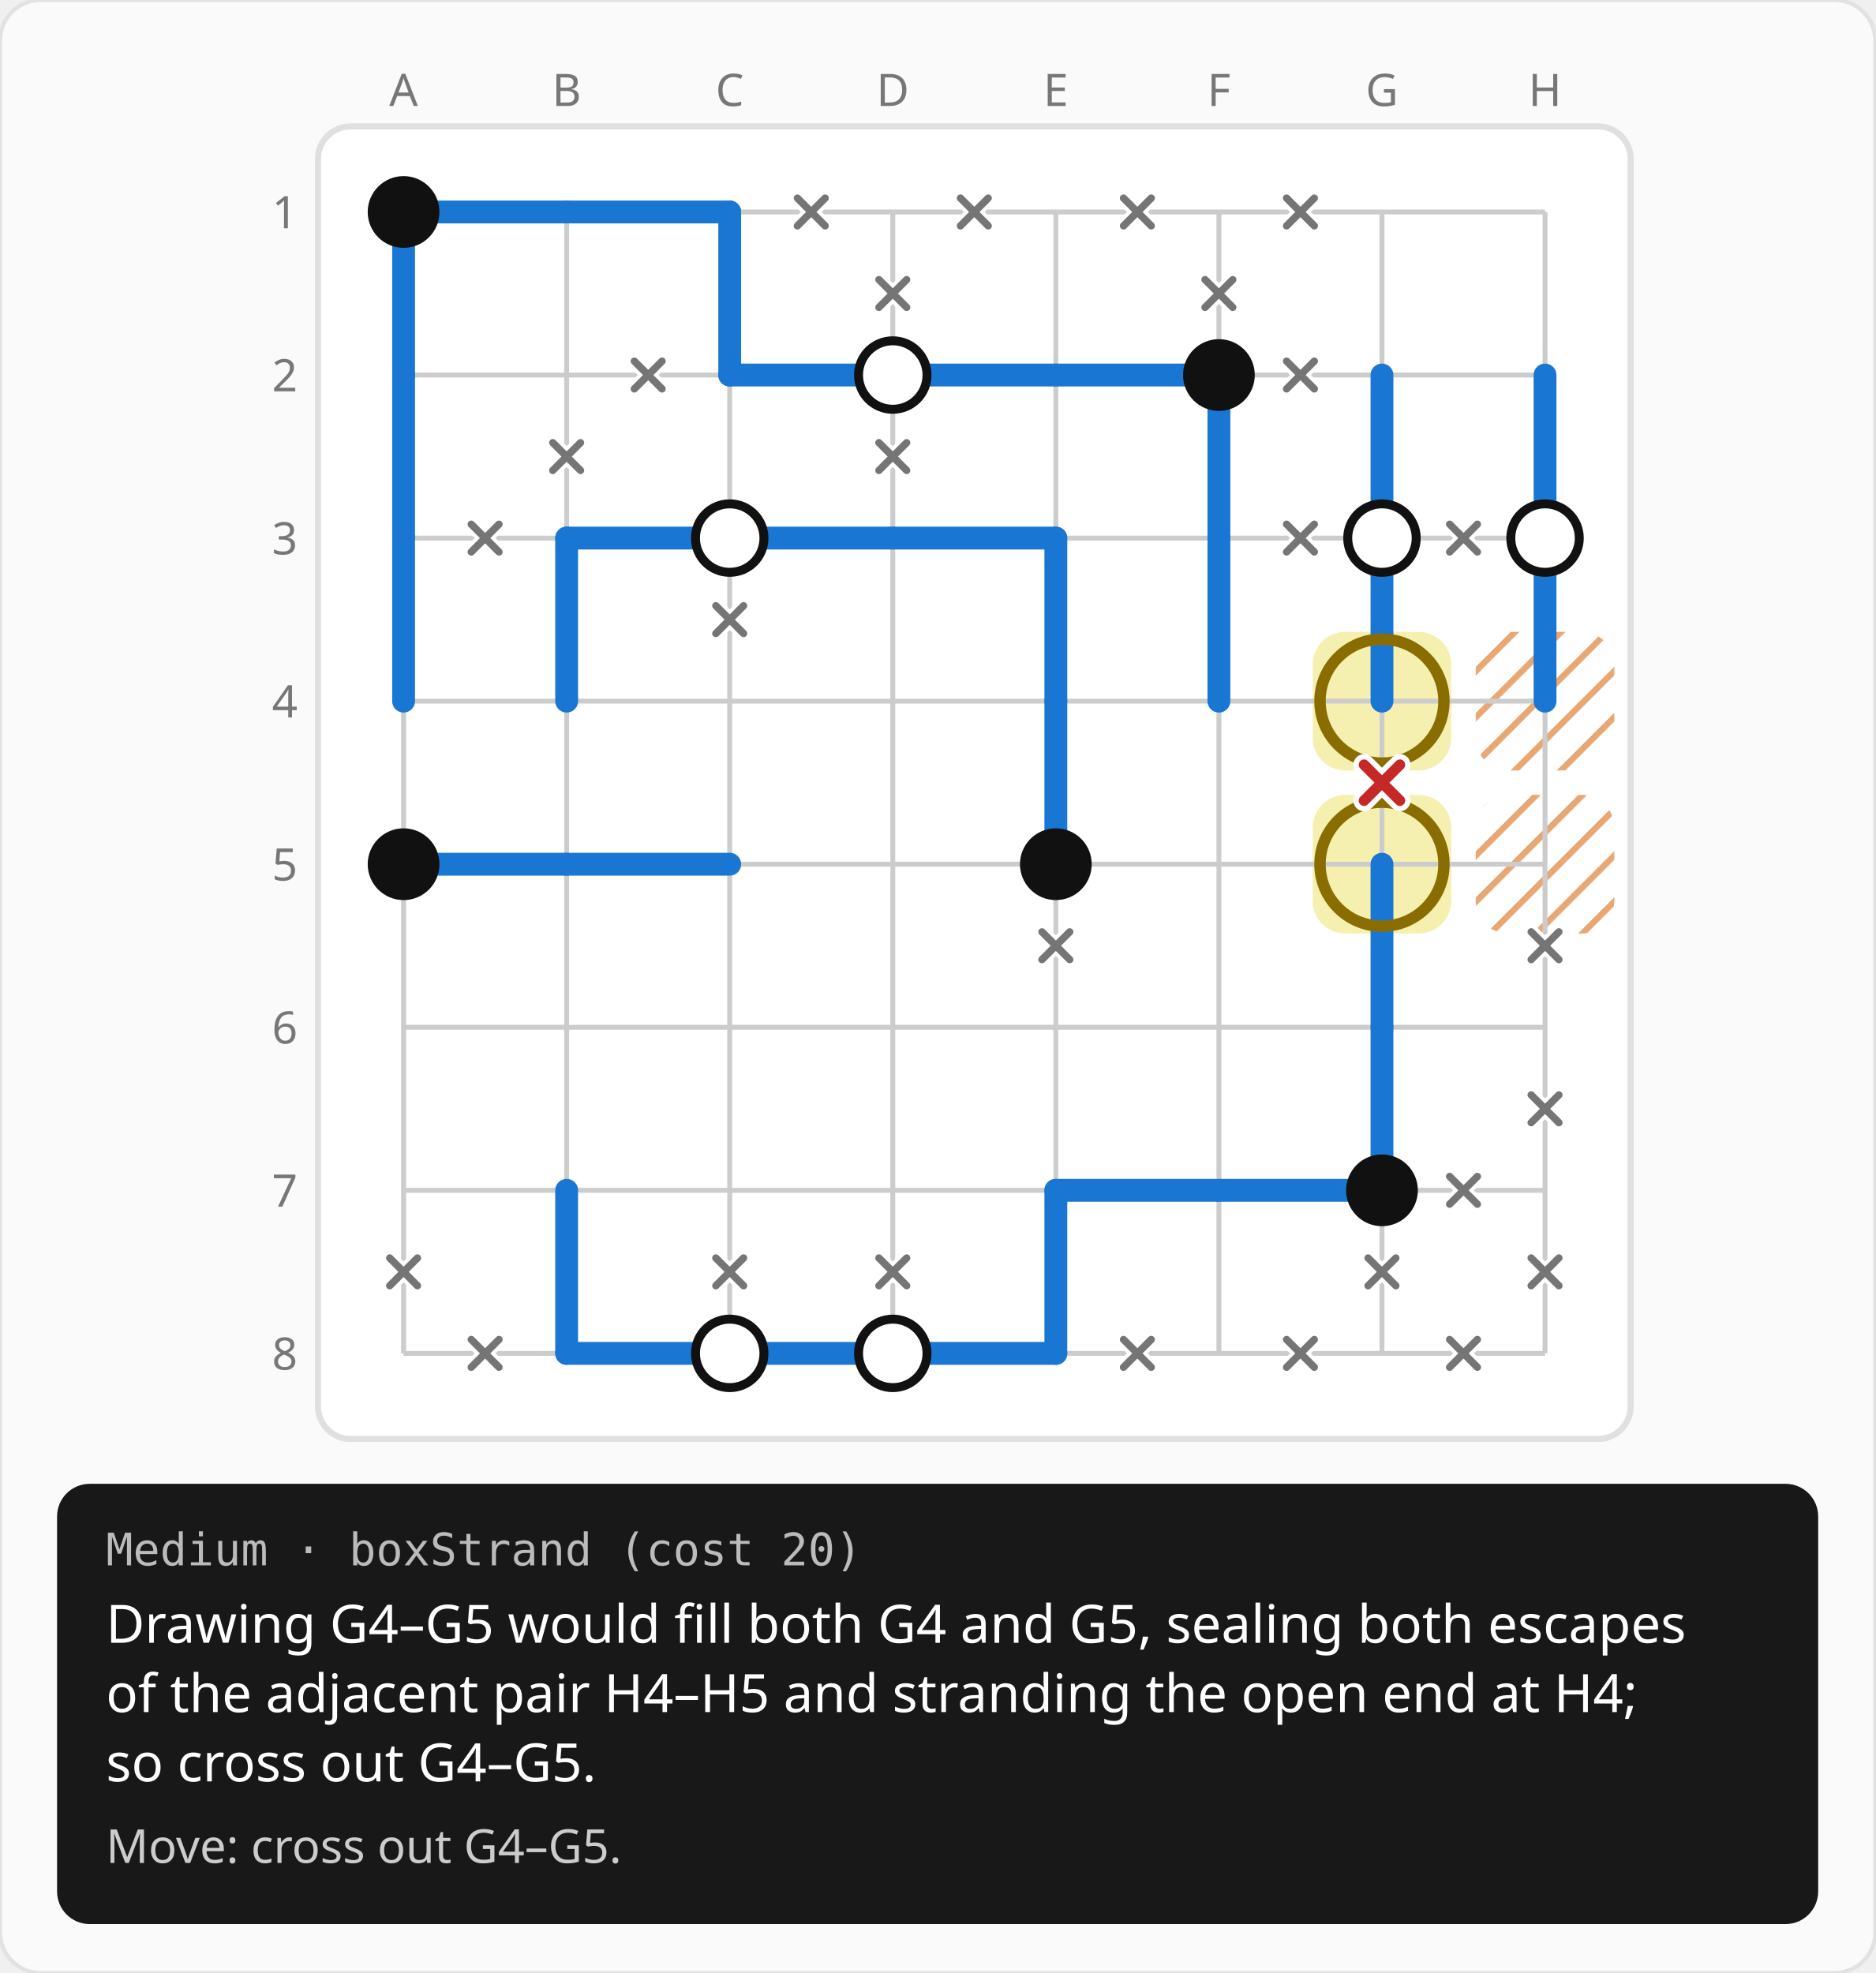
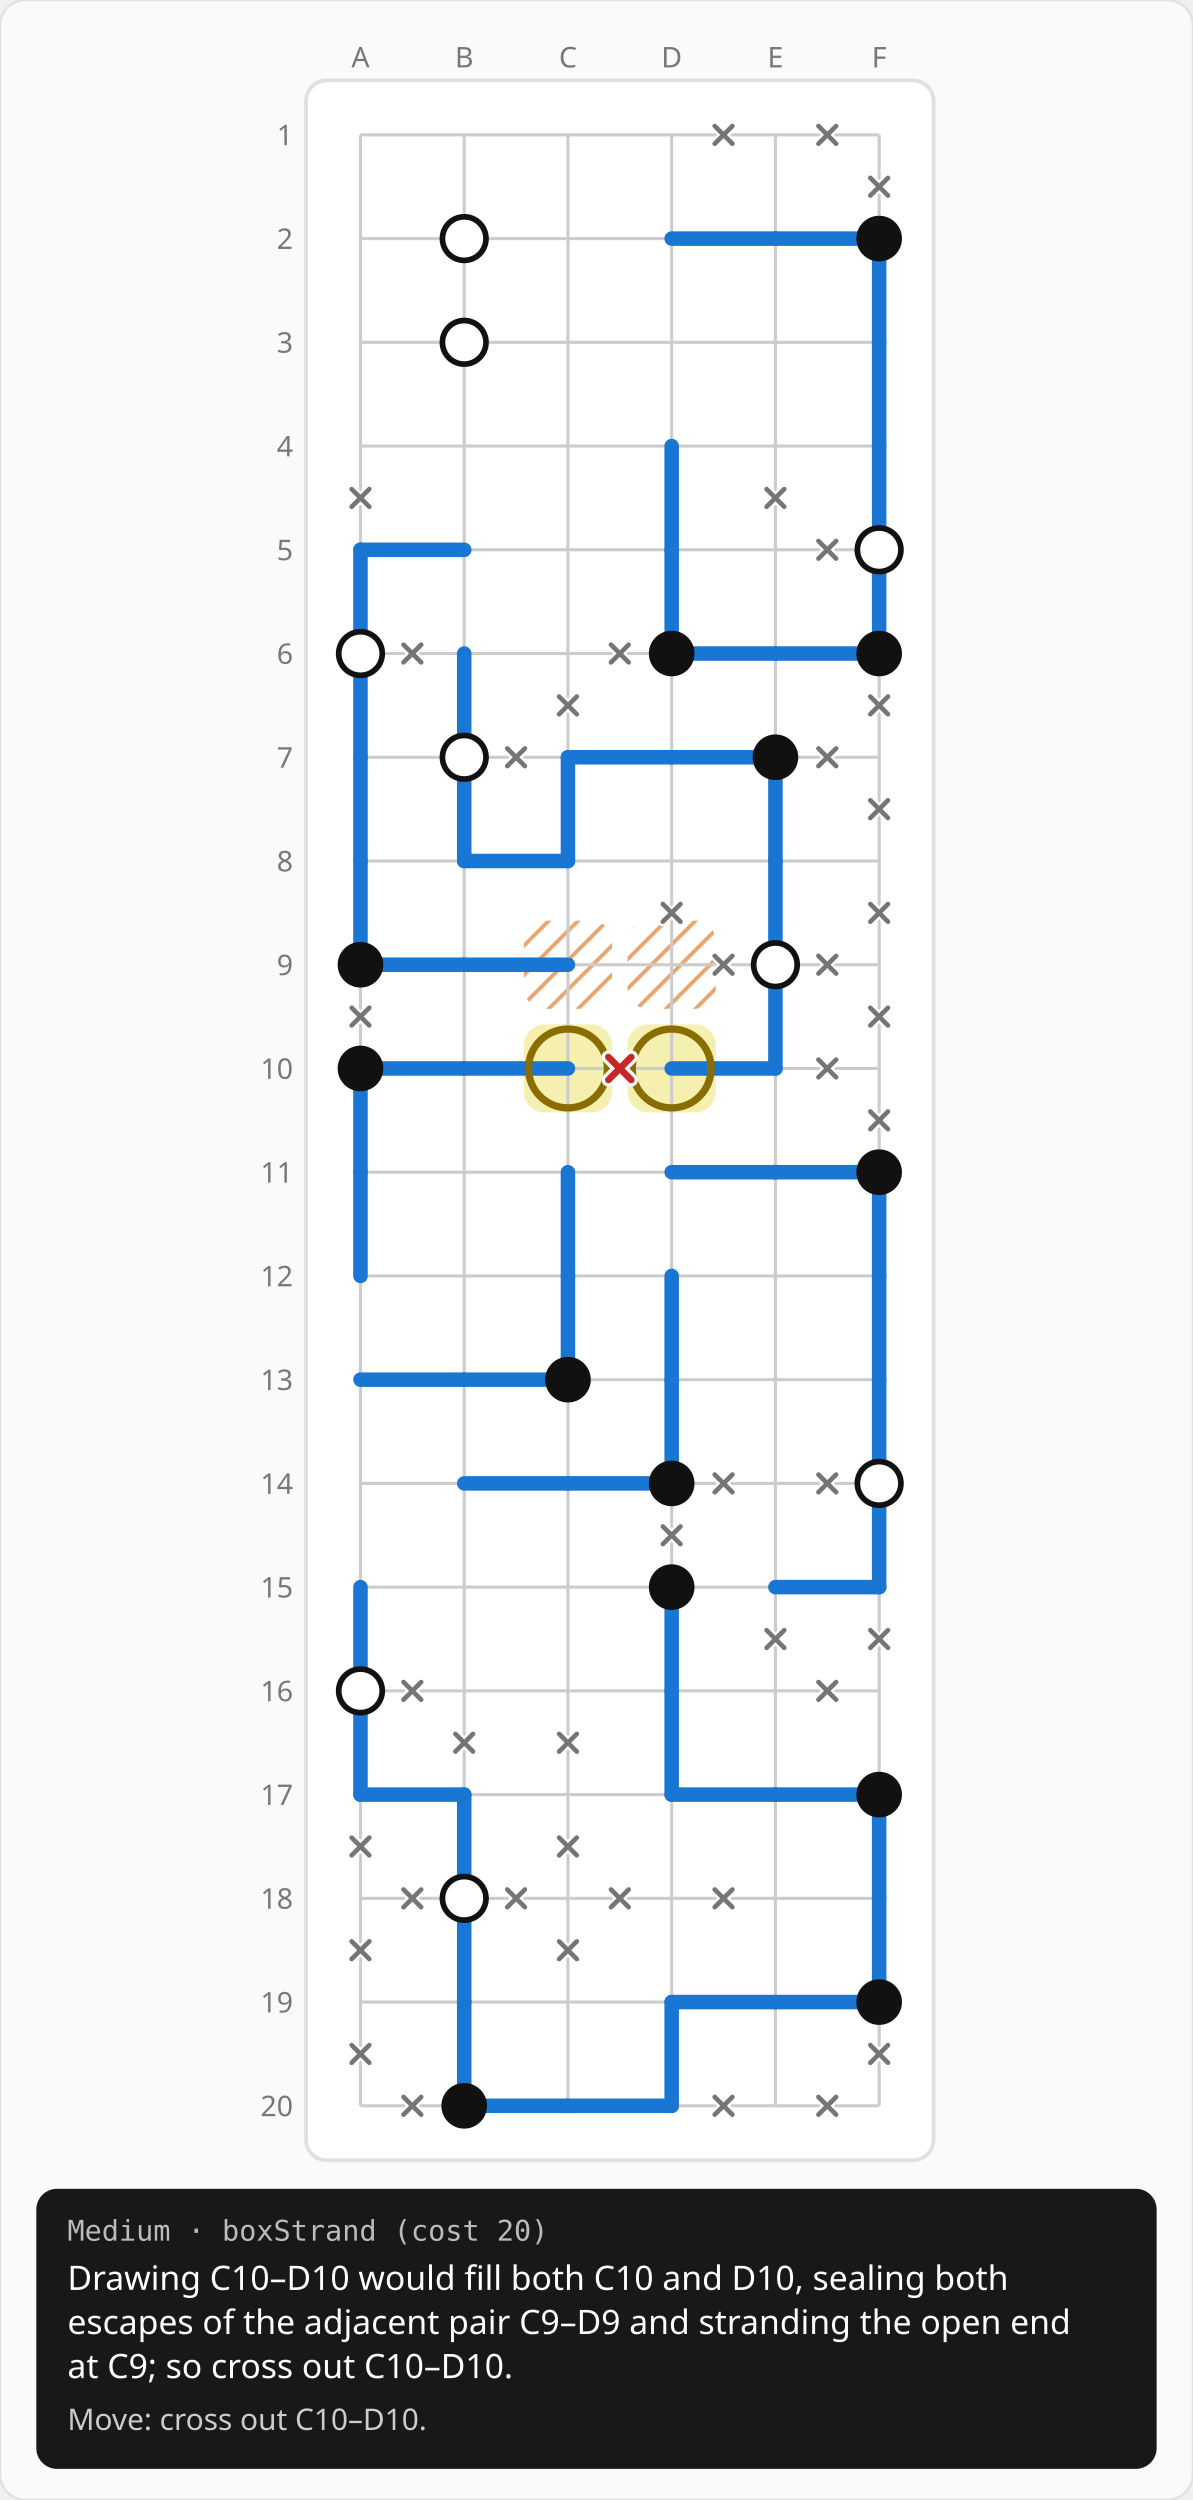
- <svg xmlns="http://www.w3.org/2000/svg" width="460" height="484" viewBox="0 0 460 484">
-   <rect width="460" height="484" rx="10" fill="#fafafa" stroke="#e2e2e2" />
+ <svg xmlns="http://www.w3.org/2000/svg" width="460" height="964" viewBox="0 0 460 964">
+   <rect width="460" height="964" rx="10" fill="#fafafa" stroke="#e2e2e2" />
  <defs>
    <pattern id="hatch" width="8" height="8" patternUnits="userSpaceOnUse" patternTransform="rotate(45)">
      <line x1="0" y1="0" x2="0" y2="8" stroke="#d55e00" stroke-width="3" opacity="0.55" />
    </pattern>
  </defs>
-   <g transform="translate(59 12)">
+   <g transform="translate(99 12)">
    <text x="40" y="14" fill="#777777" font-size="11" font-family="system-ui, sans-serif" text-anchor="middle">A</text>
    <text x="80" y="14" fill="#777777" font-size="11" font-family="system-ui, sans-serif" text-anchor="middle">B</text>
    <text x="120" y="14" fill="#777777" font-size="11" font-family="system-ui, sans-serif" text-anchor="middle">C</text>
    <text x="160" y="14" fill="#777777" font-size="11" font-family="system-ui, sans-serif" text-anchor="middle">D</text>
    <text x="200" y="14" fill="#777777" font-size="11" font-family="system-ui, sans-serif" text-anchor="middle">E</text>
    <text x="240" y="14" fill="#777777" font-size="11" font-family="system-ui, sans-serif" text-anchor="middle">F</text>
-     <text x="280" y="14" fill="#777777" font-size="11" font-family="system-ui, sans-serif" text-anchor="middle">G</text>
-     <text x="320" y="14" fill="#777777" font-size="11" font-family="system-ui, sans-serif" text-anchor="middle">H</text>
    <text x="14" y="44" fill="#777777" font-size="11" font-family="system-ui, sans-serif" text-anchor="end">1</text>
    <text x="14" y="84" fill="#777777" font-size="11" font-family="system-ui, sans-serif" text-anchor="end">2</text>
    <text x="14" y="124" fill="#777777" font-size="11" font-family="system-ui, sans-serif" text-anchor="end">3</text>
    <text x="14" y="164" fill="#777777" font-size="11" font-family="system-ui, sans-serif" text-anchor="end">4</text>
    <text x="14" y="204" fill="#777777" font-size="11" font-family="system-ui, sans-serif" text-anchor="end">5</text>
    <text x="14" y="244" fill="#777777" font-size="11" font-family="system-ui, sans-serif" text-anchor="end">6</text>
    <text x="14" y="284" fill="#777777" font-size="11" font-family="system-ui, sans-serif" text-anchor="end">7</text>
    <text x="14" y="324" fill="#777777" font-size="11" font-family="system-ui, sans-serif" text-anchor="end">8</text>
+     <text x="14" y="364" fill="#777777" font-size="11" font-family="system-ui, sans-serif" text-anchor="end">9</text>
+     <text x="14" y="404" fill="#777777" font-size="11" font-family="system-ui, sans-serif" text-anchor="end">10</text>
+     <text x="14" y="444" fill="#777777" font-size="11" font-family="system-ui, sans-serif" text-anchor="end">11</text>
+     <text x="14" y="484" fill="#777777" font-size="11" font-family="system-ui, sans-serif" text-anchor="end">12</text>
+     <text x="14" y="524" fill="#777777" font-size="11" font-family="system-ui, sans-serif" text-anchor="end">13</text>
+     <text x="14" y="564" fill="#777777" font-size="11" font-family="system-ui, sans-serif" text-anchor="end">14</text>
+     <text x="14" y="604" fill="#777777" font-size="11" font-family="system-ui, sans-serif" text-anchor="end">15</text>
+     <text x="14" y="644" fill="#777777" font-size="11" font-family="system-ui, sans-serif" text-anchor="end">16</text>
+     <text x="14" y="684" fill="#777777" font-size="11" font-family="system-ui, sans-serif" text-anchor="end">17</text>
+     <text x="14" y="724" fill="#777777" font-size="11" font-family="system-ui, sans-serif" text-anchor="end">18</text>
+     <text x="14" y="764" fill="#777777" font-size="11" font-family="system-ui, sans-serif" text-anchor="end">19</text>
+     <text x="14" y="804" fill="#777777" font-size="11" font-family="system-ui, sans-serif" text-anchor="end">20</text>
    <g transform="translate(18 18)">
-       <rect x="1" y="1" width="322" height="322" rx="8" fill="#ffffff" stroke="#e0e0e0" stroke-width="1.5" />
-       <rect x="285" y="125" width="34" height="34" rx="8" fill="url(#hatch)" />
-       <rect x="285" y="165" width="34" height="34" rx="8" fill="url(#hatch)" />
-       <rect x="245" y="125" width="34" height="34" rx="8" fill="rgba(244,236,156,0.8)" />
-       <rect x="245" y="165" width="34" height="34" rx="8" fill="rgba(244,236,156,0.8)" />
-       <line x1="22" y1="22" x2="302" y2="22" stroke="#cccccc" stroke-width="1.2" />
-       <line x1="22" y1="62" x2="302" y2="62" stroke="#cccccc" stroke-width="1.2" />
-       <line x1="22" y1="102" x2="302" y2="102" stroke="#cccccc" stroke-width="1.2" />
-       <line x1="22" y1="142" x2="302" y2="142" stroke="#cccccc" stroke-width="1.2" />
-       <line x1="22" y1="182" x2="302" y2="182" stroke="#cccccc" stroke-width="1.2" />
-       <line x1="22" y1="222" x2="302" y2="222" stroke="#cccccc" stroke-width="1.2" />
-       <line x1="22" y1="262" x2="302" y2="262" stroke="#cccccc" stroke-width="1.2" />
-       <line x1="22" y1="302" x2="302" y2="302" stroke="#cccccc" stroke-width="1.2" />
-       <line x1="22" y1="22" x2="22" y2="302" stroke="#cccccc" stroke-width="1.2" />
-       <line x1="62" y1="22" x2="62" y2="302" stroke="#cccccc" stroke-width="1.2" />
-       <line x1="102" y1="22" x2="102" y2="302" stroke="#cccccc" stroke-width="1.2" />
-       <line x1="142" y1="22" x2="142" y2="302" stroke="#cccccc" stroke-width="1.2" />
-       <line x1="182" y1="22" x2="182" y2="302" stroke="#cccccc" stroke-width="1.2" />
-       <line x1="222" y1="22" x2="222" y2="302" stroke="#cccccc" stroke-width="1.2" />
-       <line x1="262" y1="22" x2="262" y2="302" stroke="#cccccc" stroke-width="1.2" />
-       <line x1="302" y1="22" x2="302" y2="302" stroke="#cccccc" stroke-width="1.2" />
-       <line x1="22" y1="22" x2="62" y2="22" stroke="#1976d2" stroke-width="5.6" stroke-linecap="round" />
-       <line x1="22" y1="22" x2="22" y2="62" stroke="#1976d2" stroke-width="5.6" stroke-linecap="round" />
-       <line x1="62" y1="22" x2="102" y2="22" stroke="#1976d2" stroke-width="5.6" stroke-linecap="round" />
-       <line x1="102" y1="22" x2="102" y2="62" stroke="#1976d2" stroke-width="5.6" stroke-linecap="round" />
-       <line x1="22" y1="62" x2="22" y2="102" stroke="#1976d2" stroke-width="5.6" stroke-linecap="round" />
-       <line x1="102" y1="62" x2="142" y2="62" stroke="#1976d2" stroke-width="5.6" stroke-linecap="round" />
+       <rect x="1" y="1" width="242" height="802" rx="8" fill="#ffffff" stroke="#e0e0e0" stroke-width="1.5" />
+       <rect x="85" y="325" width="34" height="34" rx="8" fill="url(#hatch)" />
+       <rect x="125" y="325" width="34" height="34" rx="8" fill="url(#hatch)" />
+       <rect x="85" y="365" width="34" height="34" rx="8" fill="rgba(244,236,156,0.8)" />
+       <rect x="125" y="365" width="34" height="34" rx="8" fill="rgba(244,236,156,0.8)" />
+       <line x1="22" y1="22" x2="222" y2="22" stroke="#cccccc" stroke-width="1.2" />
+       <line x1="22" y1="62" x2="222" y2="62" stroke="#cccccc" stroke-width="1.2" />
+       <line x1="22" y1="102" x2="222" y2="102" stroke="#cccccc" stroke-width="1.2" />
+       <line x1="22" y1="142" x2="222" y2="142" stroke="#cccccc" stroke-width="1.2" />
+       <line x1="22" y1="182" x2="222" y2="182" stroke="#cccccc" stroke-width="1.2" />
+       <line x1="22" y1="222" x2="222" y2="222" stroke="#cccccc" stroke-width="1.2" />
+       <line x1="22" y1="262" x2="222" y2="262" stroke="#cccccc" stroke-width="1.2" />
+       <line x1="22" y1="302" x2="222" y2="302" stroke="#cccccc" stroke-width="1.2" />
+       <line x1="22" y1="342" x2="222" y2="342" stroke="#cccccc" stroke-width="1.2" />
+       <line x1="22" y1="382" x2="222" y2="382" stroke="#cccccc" stroke-width="1.2" />
+       <line x1="22" y1="422" x2="222" y2="422" stroke="#cccccc" stroke-width="1.2" />
+       <line x1="22" y1="462" x2="222" y2="462" stroke="#cccccc" stroke-width="1.2" />
+       <line x1="22" y1="502" x2="222" y2="502" stroke="#cccccc" stroke-width="1.2" />
+       <line x1="22" y1="542" x2="222" y2="542" stroke="#cccccc" stroke-width="1.2" />
+       <line x1="22" y1="582" x2="222" y2="582" stroke="#cccccc" stroke-width="1.2" />
+       <line x1="22" y1="622" x2="222" y2="622" stroke="#cccccc" stroke-width="1.2" />
+       <line x1="22" y1="662" x2="222" y2="662" stroke="#cccccc" stroke-width="1.2" />
+       <line x1="22" y1="702" x2="222" y2="702" stroke="#cccccc" stroke-width="1.2" />
+       <line x1="22" y1="742" x2="222" y2="742" stroke="#cccccc" stroke-width="1.2" />
+       <line x1="22" y1="782" x2="222" y2="782" stroke="#cccccc" stroke-width="1.2" />
+       <line x1="22" y1="22" x2="22" y2="782" stroke="#cccccc" stroke-width="1.2" />
+       <line x1="62" y1="22" x2="62" y2="782" stroke="#cccccc" stroke-width="1.2" />
+       <line x1="102" y1="22" x2="102" y2="782" stroke="#cccccc" stroke-width="1.2" />
+       <line x1="142" y1="22" x2="142" y2="782" stroke="#cccccc" stroke-width="1.2" />
+       <line x1="182" y1="22" x2="182" y2="782" stroke="#cccccc" stroke-width="1.2" />
+       <line x1="222" y1="22" x2="222" y2="782" stroke="#cccccc" stroke-width="1.2" />
      <line x1="142" y1="62" x2="182" y2="62" stroke="#1976d2" stroke-width="5.6" stroke-linecap="round" />
      <line x1="182" y1="62" x2="222" y2="62" stroke="#1976d2" stroke-width="5.6" stroke-linecap="round" />
      <line x1="222" y1="62" x2="222" y2="102" stroke="#1976d2" stroke-width="5.6" stroke-linecap="round" />
-       <line x1="262" y1="62" x2="262" y2="102" stroke="#1976d2" stroke-width="5.6" stroke-linecap="round" />
-       <line x1="302" y1="62" x2="302" y2="102" stroke="#1976d2" stroke-width="5.6" stroke-linecap="round" />
-       <line x1="22" y1="102" x2="22" y2="142" stroke="#1976d2" stroke-width="5.6" stroke-linecap="round" />
-       <line x1="62" y1="102" x2="102" y2="102" stroke="#1976d2" stroke-width="5.6" stroke-linecap="round" />
-       <line x1="62" y1="102" x2="62" y2="142" stroke="#1976d2" stroke-width="5.6" stroke-linecap="round" />
-       <line x1="102" y1="102" x2="142" y2="102" stroke="#1976d2" stroke-width="5.6" stroke-linecap="round" />
-       <line x1="142" y1="102" x2="182" y2="102" stroke="#1976d2" stroke-width="5.6" stroke-linecap="round" />
-       <line x1="182" y1="102" x2="182" y2="142" stroke="#1976d2" stroke-width="5.6" stroke-linecap="round" />
      <line x1="222" y1="102" x2="222" y2="142" stroke="#1976d2" stroke-width="5.6" stroke-linecap="round" />
-       <line x1="262" y1="102" x2="262" y2="142" stroke="#1976d2" stroke-width="5.6" stroke-linecap="round" />
-       <line x1="302" y1="102" x2="302" y2="142" stroke="#1976d2" stroke-width="5.6" stroke-linecap="round" />
-       <line x1="182" y1="142" x2="182" y2="182" stroke="#1976d2" stroke-width="5.6" stroke-linecap="round" />
+       <line x1="142" y1="142" x2="142" y2="182" stroke="#1976d2" stroke-width="5.6" stroke-linecap="round" />
+       <line x1="222" y1="142" x2="222" y2="182" stroke="#1976d2" stroke-width="5.6" stroke-linecap="round" />
      <line x1="22" y1="182" x2="62" y2="182" stroke="#1976d2" stroke-width="5.6" stroke-linecap="round" />
-       <line x1="62" y1="182" x2="102" y2="182" stroke="#1976d2" stroke-width="5.6" stroke-linecap="round" />
-       <line x1="262" y1="182" x2="262" y2="222" stroke="#1976d2" stroke-width="5.6" stroke-linecap="round" />
-       <line x1="262" y1="222" x2="262" y2="262" stroke="#1976d2" stroke-width="5.6" stroke-linecap="round" />
+       <line x1="22" y1="182" x2="22" y2="222" stroke="#1976d2" stroke-width="5.6" stroke-linecap="round" />
+       <line x1="142" y1="182" x2="142" y2="222" stroke="#1976d2" stroke-width="5.6" stroke-linecap="round" />
+       <line x1="222" y1="182" x2="222" y2="222" stroke="#1976d2" stroke-width="5.6" stroke-linecap="round" />
+       <line x1="22" y1="222" x2="22" y2="262" stroke="#1976d2" stroke-width="5.6" stroke-linecap="round" />
+       <line x1="62" y1="222" x2="62" y2="262" stroke="#1976d2" stroke-width="5.6" stroke-linecap="round" />
+       <line x1="142" y1="222" x2="182" y2="222" stroke="#1976d2" stroke-width="5.6" stroke-linecap="round" />
+       <line x1="182" y1="222" x2="222" y2="222" stroke="#1976d2" stroke-width="5.6" stroke-linecap="round" />
+       <line x1="22" y1="262" x2="22" y2="302" stroke="#1976d2" stroke-width="5.6" stroke-linecap="round" />
      <line x1="62" y1="262" x2="62" y2="302" stroke="#1976d2" stroke-width="5.6" stroke-linecap="round" />
-       <line x1="182" y1="262" x2="222" y2="262" stroke="#1976d2" stroke-width="5.6" stroke-linecap="round" />
+       <line x1="102" y1="262" x2="142" y2="262" stroke="#1976d2" stroke-width="5.6" stroke-linecap="round" />
+       <line x1="102" y1="262" x2="102" y2="302" stroke="#1976d2" stroke-width="5.6" stroke-linecap="round" />
+       <line x1="142" y1="262" x2="182" y2="262" stroke="#1976d2" stroke-width="5.6" stroke-linecap="round" />
      <line x1="182" y1="262" x2="182" y2="302" stroke="#1976d2" stroke-width="5.6" stroke-linecap="round" />
-       <line x1="222" y1="262" x2="262" y2="262" stroke="#1976d2" stroke-width="5.6" stroke-linecap="round" />
+       <line x1="22" y1="302" x2="22" y2="342" stroke="#1976d2" stroke-width="5.6" stroke-linecap="round" />
      <line x1="62" y1="302" x2="102" y2="302" stroke="#1976d2" stroke-width="5.6" stroke-linecap="round" />
-       <line x1="102" y1="302" x2="142" y2="302" stroke="#1976d2" stroke-width="5.6" stroke-linecap="round" />
-       <line x1="142" y1="302" x2="182" y2="302" stroke="#1976d2" stroke-width="5.6" stroke-linecap="round" />
-       <circle cx="22" cy="22" r="8.8" fill="#111111" />
-       <circle cx="142" cy="62" r="8.4" fill="#ffffff" />
-       <circle cx="142" cy="62" r="8.4" fill="none" stroke="#111111" stroke-width="2.2" />
+       <line x1="182" y1="302" x2="182" y2="342" stroke="#1976d2" stroke-width="5.6" stroke-linecap="round" />
+       <line x1="22" y1="342" x2="62" y2="342" stroke="#1976d2" stroke-width="5.6" stroke-linecap="round" />
+       <line x1="62" y1="342" x2="102" y2="342" stroke="#1976d2" stroke-width="5.6" stroke-linecap="round" />
+       <line x1="182" y1="342" x2="182" y2="382" stroke="#1976d2" stroke-width="5.6" stroke-linecap="round" />
+       <line x1="22" y1="382" x2="62" y2="382" stroke="#1976d2" stroke-width="5.6" stroke-linecap="round" />
+       <line x1="22" y1="382" x2="22" y2="422" stroke="#1976d2" stroke-width="5.6" stroke-linecap="round" />
+       <line x1="62" y1="382" x2="102" y2="382" stroke="#1976d2" stroke-width="5.6" stroke-linecap="round" />
+       <line x1="142" y1="382" x2="182" y2="382" stroke="#1976d2" stroke-width="5.6" stroke-linecap="round" />
+       <line x1="22" y1="422" x2="22" y2="462" stroke="#1976d2" stroke-width="5.6" stroke-linecap="round" />
+       <line x1="102" y1="422" x2="102" y2="462" stroke="#1976d2" stroke-width="5.6" stroke-linecap="round" />
+       <line x1="142" y1="422" x2="182" y2="422" stroke="#1976d2" stroke-width="5.6" stroke-linecap="round" />
+       <line x1="182" y1="422" x2="222" y2="422" stroke="#1976d2" stroke-width="5.6" stroke-linecap="round" />
+       <line x1="222" y1="422" x2="222" y2="462" stroke="#1976d2" stroke-width="5.6" stroke-linecap="round" />
+       <line x1="102" y1="462" x2="102" y2="502" stroke="#1976d2" stroke-width="5.6" stroke-linecap="round" />
+       <line x1="142" y1="462" x2="142" y2="502" stroke="#1976d2" stroke-width="5.6" stroke-linecap="round" />
+       <line x1="222" y1="462" x2="222" y2="502" stroke="#1976d2" stroke-width="5.6" stroke-linecap="round" />
+       <line x1="22" y1="502" x2="62" y2="502" stroke="#1976d2" stroke-width="5.6" stroke-linecap="round" />
+       <line x1="62" y1="502" x2="102" y2="502" stroke="#1976d2" stroke-width="5.6" stroke-linecap="round" />
+       <line x1="142" y1="502" x2="142" y2="542" stroke="#1976d2" stroke-width="5.6" stroke-linecap="round" />
+       <line x1="222" y1="502" x2="222" y2="542" stroke="#1976d2" stroke-width="5.6" stroke-linecap="round" />
+       <line x1="62" y1="542" x2="102" y2="542" stroke="#1976d2" stroke-width="5.6" stroke-linecap="round" />
+       <line x1="102" y1="542" x2="142" y2="542" stroke="#1976d2" stroke-width="5.6" stroke-linecap="round" />
+       <line x1="222" y1="542" x2="222" y2="582" stroke="#1976d2" stroke-width="5.6" stroke-linecap="round" />
+       <line x1="22" y1="582" x2="22" y2="622" stroke="#1976d2" stroke-width="5.6" stroke-linecap="round" />
+       <line x1="142" y1="582" x2="142" y2="622" stroke="#1976d2" stroke-width="5.6" stroke-linecap="round" />
+       <line x1="182" y1="582" x2="222" y2="582" stroke="#1976d2" stroke-width="5.6" stroke-linecap="round" />
+       <line x1="22" y1="622" x2="22" y2="662" stroke="#1976d2" stroke-width="5.6" stroke-linecap="round" />
+       <line x1="142" y1="622" x2="142" y2="662" stroke="#1976d2" stroke-width="5.6" stroke-linecap="round" />
+       <line x1="22" y1="662" x2="62" y2="662" stroke="#1976d2" stroke-width="5.6" stroke-linecap="round" />
+       <line x1="62" y1="662" x2="62" y2="702" stroke="#1976d2" stroke-width="5.6" stroke-linecap="round" />
+       <line x1="142" y1="662" x2="182" y2="662" stroke="#1976d2" stroke-width="5.6" stroke-linecap="round" />
+       <line x1="182" y1="662" x2="222" y2="662" stroke="#1976d2" stroke-width="5.6" stroke-linecap="round" />
+       <line x1="222" y1="662" x2="222" y2="702" stroke="#1976d2" stroke-width="5.6" stroke-linecap="round" />
+       <line x1="62" y1="702" x2="62" y2="742" stroke="#1976d2" stroke-width="5.6" stroke-linecap="round" />
+       <line x1="222" y1="702" x2="222" y2="742" stroke="#1976d2" stroke-width="5.6" stroke-linecap="round" />
+       <line x1="62" y1="742" x2="62" y2="782" stroke="#1976d2" stroke-width="5.6" stroke-linecap="round" />
+       <line x1="142" y1="742" x2="182" y2="742" stroke="#1976d2" stroke-width="5.6" stroke-linecap="round" />
+       <line x1="142" y1="742" x2="142" y2="782" stroke="#1976d2" stroke-width="5.6" stroke-linecap="round" />
+       <line x1="182" y1="742" x2="222" y2="742" stroke="#1976d2" stroke-width="5.6" stroke-linecap="round" />
+       <line x1="62" y1="782" x2="102" y2="782" stroke="#1976d2" stroke-width="5.6" stroke-linecap="round" />
+       <line x1="102" y1="782" x2="142" y2="782" stroke="#1976d2" stroke-width="5.6" stroke-linecap="round" />
+       <circle cx="62" cy="62" r="8.4" fill="#ffffff" />
+       <circle cx="62" cy="62" r="8.4" fill="none" stroke="#111111" stroke-width="2.2" />
      <circle cx="222" cy="62" r="8.8" fill="#111111" />
-       <circle cx="102" cy="102" r="8.4" fill="#ffffff" />
-       <circle cx="102" cy="102" r="8.4" fill="none" stroke="#111111" stroke-width="2.2" />
-       <circle cx="262" cy="102" r="8.4" fill="#ffffff" />
-       <circle cx="262" cy="102" r="8.4" fill="none" stroke="#111111" stroke-width="2.2" />
-       <circle cx="302" cy="102" r="8.4" fill="#ffffff" />
-       <circle cx="302" cy="102" r="8.4" fill="none" stroke="#111111" stroke-width="2.2" />
-       <circle cx="22" cy="182" r="8.8" fill="#111111" />
-       <circle cx="182" cy="182" r="8.8" fill="#111111" />
-       <circle cx="262" cy="262" r="8.8" fill="#111111" />
-       <circle cx="102" cy="302" r="8.4" fill="#ffffff" />
-       <circle cx="102" cy="302" r="8.4" fill="none" stroke="#111111" stroke-width="2.2" />
-       <circle cx="142" cy="302" r="8.4" fill="#ffffff" />
-       <circle cx="142" cy="302" r="8.4" fill="none" stroke="#111111" stroke-width="2.2" />
-       <path d="M118.6 18.6L125.4 25.4M118.6 25.4L125.4 18.6" stroke="#ffffff" stroke-width="3.6" stroke-linecap="round" />
-       <path d="M118.6 18.6L125.4 25.4M118.6 25.4L125.4 18.6" stroke="#757575" stroke-width="1.8" stroke-linecap="round" />
+       <circle cx="62" cy="102" r="8.4" fill="#ffffff" />
+       <circle cx="62" cy="102" r="8.4" fill="none" stroke="#111111" stroke-width="2.2" />
+       <circle cx="222" cy="182" r="8.4" fill="#ffffff" />
+       <circle cx="222" cy="182" r="8.4" fill="none" stroke="#111111" stroke-width="2.2" />
+       <circle cx="22" cy="222" r="8.4" fill="#ffffff" />
+       <circle cx="22" cy="222" r="8.4" fill="none" stroke="#111111" stroke-width="2.2" />
+       <circle cx="142" cy="222" r="8.8" fill="#111111" />
+       <circle cx="222" cy="222" r="8.8" fill="#111111" />
+       <circle cx="62" cy="262" r="8.4" fill="#ffffff" />
+       <circle cx="62" cy="262" r="8.4" fill="none" stroke="#111111" stroke-width="2.2" />
+       <circle cx="182" cy="262" r="8.8" fill="#111111" />
+       <circle cx="22" cy="342" r="8.8" fill="#111111" />
+       <circle cx="182" cy="342" r="8.4" fill="#ffffff" />
+       <circle cx="182" cy="342" r="8.4" fill="none" stroke="#111111" stroke-width="2.2" />
+       <circle cx="22" cy="382" r="8.8" fill="#111111" />
+       <circle cx="222" cy="422" r="8.8" fill="#111111" />
+       <circle cx="102" cy="502" r="8.8" fill="#111111" />
+       <circle cx="142" cy="542" r="8.8" fill="#111111" />
+       <circle cx="222" cy="542" r="8.4" fill="#ffffff" />
+       <circle cx="222" cy="542" r="8.4" fill="none" stroke="#111111" stroke-width="2.2" />
+       <circle cx="142" cy="582" r="8.8" fill="#111111" />
+       <circle cx="22" cy="622" r="8.4" fill="#ffffff" />
+       <circle cx="22" cy="622" r="8.4" fill="none" stroke="#111111" stroke-width="2.2" />
+       <circle cx="222" cy="662" r="8.8" fill="#111111" />
+       <circle cx="62" cy="702" r="8.4" fill="#ffffff" />
+       <circle cx="62" cy="702" r="8.4" fill="none" stroke="#111111" stroke-width="2.2" />
+       <circle cx="222" cy="742" r="8.8" fill="#111111" />
+       <circle cx="62" cy="782" r="8.8" fill="#111111" />
      <path d="M158.6 18.6L165.4 25.4M158.6 25.4L165.4 18.6" stroke="#ffffff" stroke-width="3.6" stroke-linecap="round" />
      <path d="M158.6 18.6L165.4 25.4M158.6 25.4L165.4 18.6" stroke="#757575" stroke-width="1.8" stroke-linecap="round" />
-       <path d="M138.6 38.6L145.4 45.4M138.6 45.4L145.4 38.6" stroke="#ffffff" stroke-width="3.6" stroke-linecap="round" />
-       <path d="M138.6 38.6L145.4 45.4M138.6 45.4L145.4 38.6" stroke="#757575" stroke-width="1.8" stroke-linecap="round" />
      <path d="M198.6 18.6L205.4 25.4M198.6 25.4L205.4 18.6" stroke="#ffffff" stroke-width="3.6" stroke-linecap="round" />
      <path d="M198.6 18.6L205.4 25.4M198.6 25.4L205.4 18.6" stroke="#757575" stroke-width="1.8" stroke-linecap="round" />
-       <path d="M238.6 18.6L245.4 25.4M238.6 25.4L245.4 18.6" stroke="#ffffff" stroke-width="3.6" stroke-linecap="round" />
-       <path d="M238.6 18.6L245.4 25.4M238.6 25.4L245.4 18.6" stroke="#757575" stroke-width="1.8" stroke-linecap="round" />
      <path d="M218.6 38.6L225.4 45.4M218.6 45.4L225.4 38.6" stroke="#ffffff" stroke-width="3.6" stroke-linecap="round" />
      <path d="M218.6 38.6L225.4 45.4M218.6 45.4L225.4 38.6" stroke="#757575" stroke-width="1.8" stroke-linecap="round" />
-       <path d="M78.6 58.6L85.4 65.4M78.6 65.4L85.4 58.6" stroke="#ffffff" stroke-width="3.6" stroke-linecap="round" />
-       <path d="M78.6 58.6L85.4 65.4M78.6 65.4L85.4 58.6" stroke="#757575" stroke-width="1.8" stroke-linecap="round" />
-       <path d="M58.6 78.6L65.4 85.4M58.6 85.4L65.4 78.6" stroke="#ffffff" stroke-width="3.6" stroke-linecap="round" />
-       <path d="M58.6 78.6L65.4 85.4M58.6 85.4L65.4 78.6" stroke="#757575" stroke-width="1.8" stroke-linecap="round" />
-       <path d="M138.6 78.6L145.4 85.4M138.6 85.4L145.4 78.6" stroke="#ffffff" stroke-width="3.6" stroke-linecap="round" />
-       <path d="M138.6 78.6L145.4 85.4M138.6 85.4L145.4 78.6" stroke="#757575" stroke-width="1.8" stroke-linecap="round" />
-       <path d="M238.6 58.6L245.4 65.4M238.6 65.4L245.4 58.6" stroke="#ffffff" stroke-width="3.6" stroke-linecap="round" />
-       <path d="M238.6 58.6L245.4 65.4M238.6 65.4L245.4 58.6" stroke="#757575" stroke-width="1.8" stroke-linecap="round" />
-       <path d="M38.6 98.6L45.4 105.4M38.6 105.4L45.4 98.6" stroke="#ffffff" stroke-width="3.6" stroke-linecap="round" />
-       <path d="M38.6 98.6L45.4 105.4M38.6 105.4L45.4 98.6" stroke="#757575" stroke-width="1.8" stroke-linecap="round" />
-       <path d="M98.6 118.6L105.4 125.4M98.6 125.4L105.4 118.6" stroke="#ffffff" stroke-width="3.6" stroke-linecap="round" />
-       <path d="M98.6 118.6L105.4 125.4M98.6 125.4L105.4 118.6" stroke="#757575" stroke-width="1.8" stroke-linecap="round" />
-       <path d="M238.6 98.6L245.4 105.4M238.6 105.4L245.4 98.6" stroke="#ffffff" stroke-width="3.6" stroke-linecap="round" />
-       <path d="M238.6 98.6L245.4 105.4M238.6 105.4L245.4 98.6" stroke="#757575" stroke-width="1.8" stroke-linecap="round" />
-       <path d="M278.6 98.6L285.4 105.4M278.6 105.4L285.4 98.6" stroke="#ffffff" stroke-width="3.6" stroke-linecap="round" />
-       <path d="M278.6 98.6L285.4 105.4M278.6 105.4L285.4 98.6" stroke="#757575" stroke-width="1.8" stroke-linecap="round" />
-       <path d="M178.6 198.6L185.4 205.4M178.6 205.4L185.4 198.6" stroke="#ffffff" stroke-width="3.6" stroke-linecap="round" />
-       <path d="M178.6 198.6L185.4 205.4M178.6 205.4L185.4 198.6" stroke="#757575" stroke-width="1.8" stroke-linecap="round" />
-       <path d="M298.6 198.6L305.4 205.4M298.6 205.4L305.4 198.6" stroke="#ffffff" stroke-width="3.6" stroke-linecap="round" />
-       <path d="M298.6 198.6L305.4 205.4M298.6 205.4L305.4 198.6" stroke="#757575" stroke-width="1.8" stroke-linecap="round" />
-       <path d="M298.6 238.6L305.4 245.4M298.6 245.4L305.4 238.6" stroke="#ffffff" stroke-width="3.6" stroke-linecap="round" />
-       <path d="M298.6 238.6L305.4 245.4M298.6 245.4L305.4 238.6" stroke="#757575" stroke-width="1.8" stroke-linecap="round" />
-       <path d="M18.6 278.6L25.4 285.4M18.6 285.4L25.4 278.6" stroke="#ffffff" stroke-width="3.6" stroke-linecap="round" />
-       <path d="M18.6 278.6L25.4 285.4M18.6 285.4L25.4 278.6" stroke="#757575" stroke-width="1.8" stroke-linecap="round" />
-       <path d="M98.6 278.6L105.4 285.4M98.6 285.4L105.4 278.6" stroke="#ffffff" stroke-width="3.6" stroke-linecap="round" />
-       <path d="M98.6 278.6L105.4 285.4M98.6 285.4L105.4 278.6" stroke="#757575" stroke-width="1.8" stroke-linecap="round" />
-       <path d="M138.6 278.6L145.4 285.4M138.6 285.4L145.4 278.6" stroke="#ffffff" stroke-width="3.6" stroke-linecap="round" />
-       <path d="M138.6 278.6L145.4 285.4M138.6 285.4L145.4 278.6" stroke="#757575" stroke-width="1.8" stroke-linecap="round" />
-       <path d="M278.6 258.6L285.4 265.4M278.6 265.4L285.4 258.6" stroke="#ffffff" stroke-width="3.6" stroke-linecap="round" />
-       <path d="M278.6 258.6L285.4 265.4M278.6 265.4L285.4 258.6" stroke="#757575" stroke-width="1.8" stroke-linecap="round" />
-       <path d="M258.6 278.6L265.4 285.4M258.6 285.4L265.4 278.6" stroke="#ffffff" stroke-width="3.6" stroke-linecap="round" />
-       <path d="M258.6 278.6L265.4 285.4M258.6 285.4L265.4 278.6" stroke="#757575" stroke-width="1.8" stroke-linecap="round" />
-       <path d="M298.6 278.6L305.4 285.4M298.6 285.4L305.4 278.6" stroke="#ffffff" stroke-width="3.6" stroke-linecap="round" />
-       <path d="M298.6 278.6L305.4 285.4M298.6 285.4L305.4 278.6" stroke="#757575" stroke-width="1.8" stroke-linecap="round" />
-       <path d="M38.6 298.6L45.4 305.4M38.6 305.4L45.4 298.6" stroke="#ffffff" stroke-width="3.6" stroke-linecap="round" />
-       <path d="M38.6 298.6L45.4 305.4M38.6 305.4L45.4 298.6" stroke="#757575" stroke-width="1.8" stroke-linecap="round" />
-       <path d="M198.6 298.6L205.4 305.4M198.6 305.4L205.4 298.6" stroke="#ffffff" stroke-width="3.6" stroke-linecap="round" />
-       <path d="M198.6 298.6L205.4 305.4M198.6 305.4L205.4 298.6" stroke="#757575" stroke-width="1.8" stroke-linecap="round" />
-       <path d="M238.6 298.6L245.4 305.4M238.6 305.4L245.4 298.6" stroke="#ffffff" stroke-width="3.6" stroke-linecap="round" />
-       <path d="M238.6 298.6L245.4 305.4M238.6 305.4L245.4 298.6" stroke="#757575" stroke-width="1.8" stroke-linecap="round" />
-       <path d="M278.6 298.6L285.4 305.4M278.6 305.4L285.4 298.6" stroke="#ffffff" stroke-width="3.6" stroke-linecap="round" />
-       <path d="M278.6 298.6L285.4 305.4M278.6 305.4L285.4 298.6" stroke="#757575" stroke-width="1.8" stroke-linecap="round" />
-       <circle cx="262" cy="142" r="15.2" fill="none" stroke="#8a6d00" stroke-width="2.8" />
-       <circle cx="262" cy="182" r="15.2" fill="none" stroke="#8a6d00" stroke-width="2.8" />
-       <path d="M257.6 157.6L266.4 166.4M257.6 166.4L266.4 157.6" stroke="#ffffff" stroke-width="5.2" stroke-linecap="round" />
-       <path d="M257.6 157.6L266.4 166.4M257.6 166.4L266.4 157.6" stroke="#c62828" stroke-width="2.6" stroke-linecap="round" />
+       <path d="M18.6 158.6L25.4 165.4M18.6 165.4L25.4 158.6" stroke="#ffffff" stroke-width="3.6" stroke-linecap="round" />
+       <path d="M18.6 158.6L25.4 165.4M18.6 165.4L25.4 158.6" stroke="#757575" stroke-width="1.8" stroke-linecap="round" />
+       <path d="M178.6 158.6L185.4 165.4M178.6 165.4L185.4 158.6" stroke="#ffffff" stroke-width="3.6" stroke-linecap="round" />
+       <path d="M178.6 158.6L185.4 165.4M178.6 165.4L185.4 158.6" stroke="#757575" stroke-width="1.8" stroke-linecap="round" />
+       <path d="M198.6 178.6L205.4 185.4M198.6 185.4L205.4 178.6" stroke="#ffffff" stroke-width="3.6" stroke-linecap="round" />
+       <path d="M198.6 178.6L205.4 185.4M198.6 185.4L205.4 178.6" stroke="#757575" stroke-width="1.8" stroke-linecap="round" />
+       <path d="M38.6 218.6L45.4 225.4M38.6 225.4L45.4 218.6" stroke="#ffffff" stroke-width="3.6" stroke-linecap="round" />
+       <path d="M38.6 218.6L45.4 225.4M38.6 225.4L45.4 218.6" stroke="#757575" stroke-width="1.8" stroke-linecap="round" />
+       <path d="M118.6 218.6L125.4 225.4M118.6 225.4L125.4 218.6" stroke="#ffffff" stroke-width="3.6" stroke-linecap="round" />
+       <path d="M118.6 218.6L125.4 225.4M118.6 225.4L125.4 218.6" stroke="#757575" stroke-width="1.8" stroke-linecap="round" />
+       <path d="M98.6 238.6L105.4 245.4M98.6 245.4L105.4 238.6" stroke="#ffffff" stroke-width="3.6" stroke-linecap="round" />
+       <path d="M98.6 238.6L105.4 245.4M98.6 245.4L105.4 238.6" stroke="#757575" stroke-width="1.8" stroke-linecap="round" />
+       <path d="M218.6 238.6L225.4 245.4M218.6 245.4L225.4 238.6" stroke="#ffffff" stroke-width="3.6" stroke-linecap="round" />
+       <path d="M218.6 238.6L225.4 245.4M218.6 245.4L225.4 238.6" stroke="#757575" stroke-width="1.8" stroke-linecap="round" />
+       <path d="M78.6 258.6L85.4 265.4M78.6 265.4L85.4 258.6" stroke="#ffffff" stroke-width="3.6" stroke-linecap="round" />
+       <path d="M78.6 258.6L85.4 265.4M78.6 265.4L85.4 258.6" stroke="#757575" stroke-width="1.8" stroke-linecap="round" />
+       <path d="M198.6 258.6L205.4 265.4M198.6 265.4L205.4 258.6" stroke="#ffffff" stroke-width="3.6" stroke-linecap="round" />
+       <path d="M198.6 258.6L205.4 265.4M198.6 265.4L205.4 258.6" stroke="#757575" stroke-width="1.8" stroke-linecap="round" />
+       <path d="M218.6 278.6L225.4 285.4M218.6 285.4L225.4 278.6" stroke="#ffffff" stroke-width="3.6" stroke-linecap="round" />
+       <path d="M218.6 278.6L225.4 285.4M218.6 285.4L225.4 278.6" stroke="#757575" stroke-width="1.8" stroke-linecap="round" />
+       <path d="M138.6 318.6L145.4 325.4M138.6 325.4L145.4 318.6" stroke="#ffffff" stroke-width="3.6" stroke-linecap="round" />
+       <path d="M138.6 318.6L145.4 325.4M138.6 325.4L145.4 318.6" stroke="#757575" stroke-width="1.8" stroke-linecap="round" />
+       <path d="M218.6 318.6L225.4 325.4M218.6 325.4L225.4 318.6" stroke="#ffffff" stroke-width="3.6" stroke-linecap="round" />
+       <path d="M218.6 318.6L225.4 325.4M218.6 325.4L225.4 318.6" stroke="#757575" stroke-width="1.8" stroke-linecap="round" />
+       <path d="M18.6 358.6L25.4 365.4M18.6 365.4L25.4 358.6" stroke="#ffffff" stroke-width="3.6" stroke-linecap="round" />
+       <path d="M18.6 358.6L25.4 365.4M18.6 365.4L25.4 358.6" stroke="#757575" stroke-width="1.8" stroke-linecap="round" />
+       <path d="M158.6 338.6L165.4 345.4M158.6 345.4L165.4 338.6" stroke="#ffffff" stroke-width="3.6" stroke-linecap="round" />
+       <path d="M158.6 338.6L165.4 345.4M158.6 345.4L165.4 338.6" stroke="#757575" stroke-width="1.8" stroke-linecap="round" />
+       <path d="M198.6 338.6L205.4 345.4M198.6 345.4L205.4 338.6" stroke="#ffffff" stroke-width="3.6" stroke-linecap="round" />
+       <path d="M198.6 338.6L205.4 345.4M198.6 345.4L205.4 338.6" stroke="#757575" stroke-width="1.8" stroke-linecap="round" />
+       <path d="M218.6 358.6L225.4 365.4M218.6 365.4L225.4 358.6" stroke="#ffffff" stroke-width="3.6" stroke-linecap="round" />
+       <path d="M218.6 358.6L225.4 365.4M218.6 365.4L225.4 358.6" stroke="#757575" stroke-width="1.8" stroke-linecap="round" />
+       <path d="M198.6 378.6L205.4 385.4M198.6 385.4L205.4 378.6" stroke="#ffffff" stroke-width="3.6" stroke-linecap="round" />
+       <path d="M198.6 378.6L205.4 385.4M198.6 385.4L205.4 378.6" stroke="#757575" stroke-width="1.8" stroke-linecap="round" />
+       <path d="M218.6 398.6L225.4 405.4M218.6 405.4L225.4 398.6" stroke="#ffffff" stroke-width="3.6" stroke-linecap="round" />
+       <path d="M218.6 398.6L225.4 405.4M218.6 405.4L225.4 398.6" stroke="#757575" stroke-width="1.8" stroke-linecap="round" />
+       <path d="M158.6 538.6L165.4 545.4M158.6 545.4L165.4 538.6" stroke="#ffffff" stroke-width="3.6" stroke-linecap="round" />
+       <path d="M158.6 538.6L165.4 545.4M158.6 545.4L165.4 538.6" stroke="#757575" stroke-width="1.8" stroke-linecap="round" />
+       <path d="M138.6 558.6L145.4 565.4M138.6 565.4L145.4 558.6" stroke="#ffffff" stroke-width="3.6" stroke-linecap="round" />
+       <path d="M138.6 558.6L145.4 565.4M138.6 565.4L145.4 558.6" stroke="#757575" stroke-width="1.8" stroke-linecap="round" />
+       <path d="M198.6 538.6L205.4 545.4M198.6 545.4L205.4 538.6" stroke="#ffffff" stroke-width="3.6" stroke-linecap="round" />
+       <path d="M198.6 538.6L205.4 545.4M198.6 545.4L205.4 538.6" stroke="#757575" stroke-width="1.8" stroke-linecap="round" />
+       <path d="M178.6 598.6L185.4 605.4M178.6 605.4L185.4 598.6" stroke="#ffffff" stroke-width="3.6" stroke-linecap="round" />
+       <path d="M178.6 598.6L185.4 605.4M178.6 605.4L185.4 598.6" stroke="#757575" stroke-width="1.8" stroke-linecap="round" />
+       <path d="M218.6 598.6L225.4 605.4M218.6 605.4L225.4 598.6" stroke="#ffffff" stroke-width="3.6" stroke-linecap="round" />
+       <path d="M218.6 598.6L225.4 605.4M218.6 605.4L225.4 598.6" stroke="#757575" stroke-width="1.8" stroke-linecap="round" />
+       <path d="M38.6 618.6L45.4 625.4M38.6 625.4L45.4 618.6" stroke="#ffffff" stroke-width="3.6" stroke-linecap="round" />
+       <path d="M38.6 618.6L45.4 625.4M38.6 625.4L45.4 618.6" stroke="#757575" stroke-width="1.8" stroke-linecap="round" />
+       <path d="M58.6 638.6L65.4 645.4M58.6 645.4L65.4 638.6" stroke="#ffffff" stroke-width="3.6" stroke-linecap="round" />
+       <path d="M58.6 638.6L65.4 645.4M58.6 645.4L65.4 638.6" stroke="#757575" stroke-width="1.8" stroke-linecap="round" />
+       <path d="M98.6 638.6L105.4 645.4M98.6 645.4L105.4 638.6" stroke="#ffffff" stroke-width="3.6" stroke-linecap="round" />
+       <path d="M98.6 638.6L105.4 645.4M98.6 645.4L105.4 638.6" stroke="#757575" stroke-width="1.8" stroke-linecap="round" />
+       <path d="M198.6 618.6L205.4 625.4M198.6 625.4L205.4 618.6" stroke="#ffffff" stroke-width="3.6" stroke-linecap="round" />
+       <path d="M198.6 618.6L205.4 625.4M198.6 625.4L205.4 618.6" stroke="#757575" stroke-width="1.8" stroke-linecap="round" />
+       <path d="M18.6 678.6L25.4 685.4M18.6 685.4L25.4 678.6" stroke="#ffffff" stroke-width="3.6" stroke-linecap="round" />
+       <path d="M18.6 678.6L25.4 685.4M18.6 685.4L25.4 678.6" stroke="#757575" stroke-width="1.8" stroke-linecap="round" />
+       <path d="M98.6 678.6L105.4 685.4M98.6 685.4L105.4 678.6" stroke="#ffffff" stroke-width="3.6" stroke-linecap="round" />
+       <path d="M98.6 678.6L105.4 685.4M98.6 685.4L105.4 678.6" stroke="#757575" stroke-width="1.8" stroke-linecap="round" />
+       <path d="M38.6 698.6L45.4 705.4M38.6 705.4L45.4 698.6" stroke="#ffffff" stroke-width="3.6" stroke-linecap="round" />
+       <path d="M38.6 698.6L45.4 705.4M38.6 705.4L45.4 698.6" stroke="#757575" stroke-width="1.8" stroke-linecap="round" />
+       <path d="M18.6 718.6L25.4 725.4M18.6 725.4L25.4 718.6" stroke="#ffffff" stroke-width="3.6" stroke-linecap="round" />
+       <path d="M18.6 718.6L25.4 725.4M18.6 725.4L25.4 718.6" stroke="#757575" stroke-width="1.8" stroke-linecap="round" />
+       <path d="M78.6 698.6L85.4 705.4M78.6 705.4L85.4 698.6" stroke="#ffffff" stroke-width="3.6" stroke-linecap="round" />
+       <path d="M78.6 698.6L85.4 705.4M78.6 705.4L85.4 698.6" stroke="#757575" stroke-width="1.8" stroke-linecap="round" />
+       <path d="M118.6 698.6L125.4 705.4M118.6 705.4L125.4 698.6" stroke="#ffffff" stroke-width="3.6" stroke-linecap="round" />
+       <path d="M118.6 698.6L125.4 705.4M118.6 705.4L125.4 698.6" stroke="#757575" stroke-width="1.8" stroke-linecap="round" />
+       <path d="M98.6 718.6L105.4 725.4M98.6 725.4L105.4 718.6" stroke="#ffffff" stroke-width="3.6" stroke-linecap="round" />
+       <path d="M98.6 718.6L105.4 725.4M98.6 725.4L105.4 718.6" stroke="#757575" stroke-width="1.8" stroke-linecap="round" />
+       <path d="M158.6 698.6L165.4 705.4M158.6 705.4L165.4 698.6" stroke="#ffffff" stroke-width="3.6" stroke-linecap="round" />
+       <path d="M158.6 698.6L165.4 705.4M158.6 705.4L165.4 698.6" stroke="#757575" stroke-width="1.8" stroke-linecap="round" />
+       <path d="M18.6 758.6L25.4 765.4M18.6 765.4L25.4 758.6" stroke="#ffffff" stroke-width="3.6" stroke-linecap="round" />
+       <path d="M18.6 758.6L25.4 765.4M18.6 765.4L25.4 758.6" stroke="#757575" stroke-width="1.8" stroke-linecap="round" />
+       <path d="M218.6 758.6L225.4 765.4M218.6 765.4L225.4 758.6" stroke="#ffffff" stroke-width="3.6" stroke-linecap="round" />
+       <path d="M218.6 758.6L225.4 765.4M218.6 765.4L225.4 758.6" stroke="#757575" stroke-width="1.8" stroke-linecap="round" />
+       <path d="M38.6 778.6L45.4 785.4M38.6 785.4L45.4 778.6" stroke="#ffffff" stroke-width="3.6" stroke-linecap="round" />
+       <path d="M38.6 778.6L45.4 785.4M38.6 785.4L45.4 778.6" stroke="#757575" stroke-width="1.8" stroke-linecap="round" />
+       <path d="M158.6 778.6L165.4 785.4M158.6 785.4L165.4 778.6" stroke="#ffffff" stroke-width="3.6" stroke-linecap="round" />
+       <path d="M158.6 778.6L165.4 785.4M158.6 785.4L165.4 778.6" stroke="#757575" stroke-width="1.8" stroke-linecap="round" />
+       <path d="M198.6 778.6L205.4 785.4M198.6 785.4L205.4 778.6" stroke="#ffffff" stroke-width="3.6" stroke-linecap="round" />
+       <path d="M198.6 778.6L205.4 785.4M198.6 785.4L205.4 778.6" stroke="#757575" stroke-width="1.8" stroke-linecap="round" />
+       <circle cx="102" cy="382" r="15.2" fill="none" stroke="#8a6d00" stroke-width="2.8" />
+       <circle cx="142" cy="382" r="15.2" fill="none" stroke="#8a6d00" stroke-width="2.8" />
+       <path d="M117.6 377.6L126.4 386.4M117.6 386.4L126.4 377.6" stroke="#ffffff" stroke-width="5.2" stroke-linecap="round" />
+       <path d="M117.6 377.6L126.4 386.4M117.6 386.4L126.4 377.6" stroke="#c62828" stroke-width="2.6" stroke-linecap="round" />
    </g>
  </g>
-   <rect x="14" y="364" width="432" height="108" rx="8" fill="#181818" />
-   <text x="26" y="384" fill="#bbbbbb" font-size="11" font-family="ui-monospace, Menlo, monospace">Medium · boxStrand (cost 20)</text>
-   <text x="26" y="403" fill="#ffffff" font-size="13" font-family="system-ui, sans-serif">Drawing G4–G5 would fill both G4 and G5, sealing both escapes</text>
-   <text x="26" y="420" fill="#ffffff" font-size="13" font-family="system-ui, sans-serif">of the adjacent pair H4–H5 and stranding the open end at H4;</text>
-   <text x="26" y="437" fill="#ffffff" font-size="13" font-family="system-ui, sans-serif">so cross out G4–G5.</text>
-   <text x="26" y="457" fill="#cccccc" font-size="11.5" font-family="system-ui, sans-serif">Move: cross out G4–G5.</text>
+   <rect x="14" y="844" width="432" height="108" rx="8" fill="#181818" />
+   <text x="26" y="864" fill="#bbbbbb" font-size="11" font-family="ui-monospace, Menlo, monospace">Medium · boxStrand (cost 20)</text>
+   <text x="26" y="883" fill="#ffffff" font-size="13" font-family="system-ui, sans-serif">Drawing C10–D10 would fill both C10 and D10, sealing both</text>
+   <text x="26" y="900" fill="#ffffff" font-size="13" font-family="system-ui, sans-serif">escapes of the adjacent pair C9–D9 and stranding the open end</text>
+   <text x="26" y="917" fill="#ffffff" font-size="13" font-family="system-ui, sans-serif">at C9; so cross out C10–D10.</text>
+   <text x="26" y="937" fill="#cccccc" font-size="11.5" font-family="system-ui, sans-serif">Move: cross out C10–D10.</text>
</svg>
